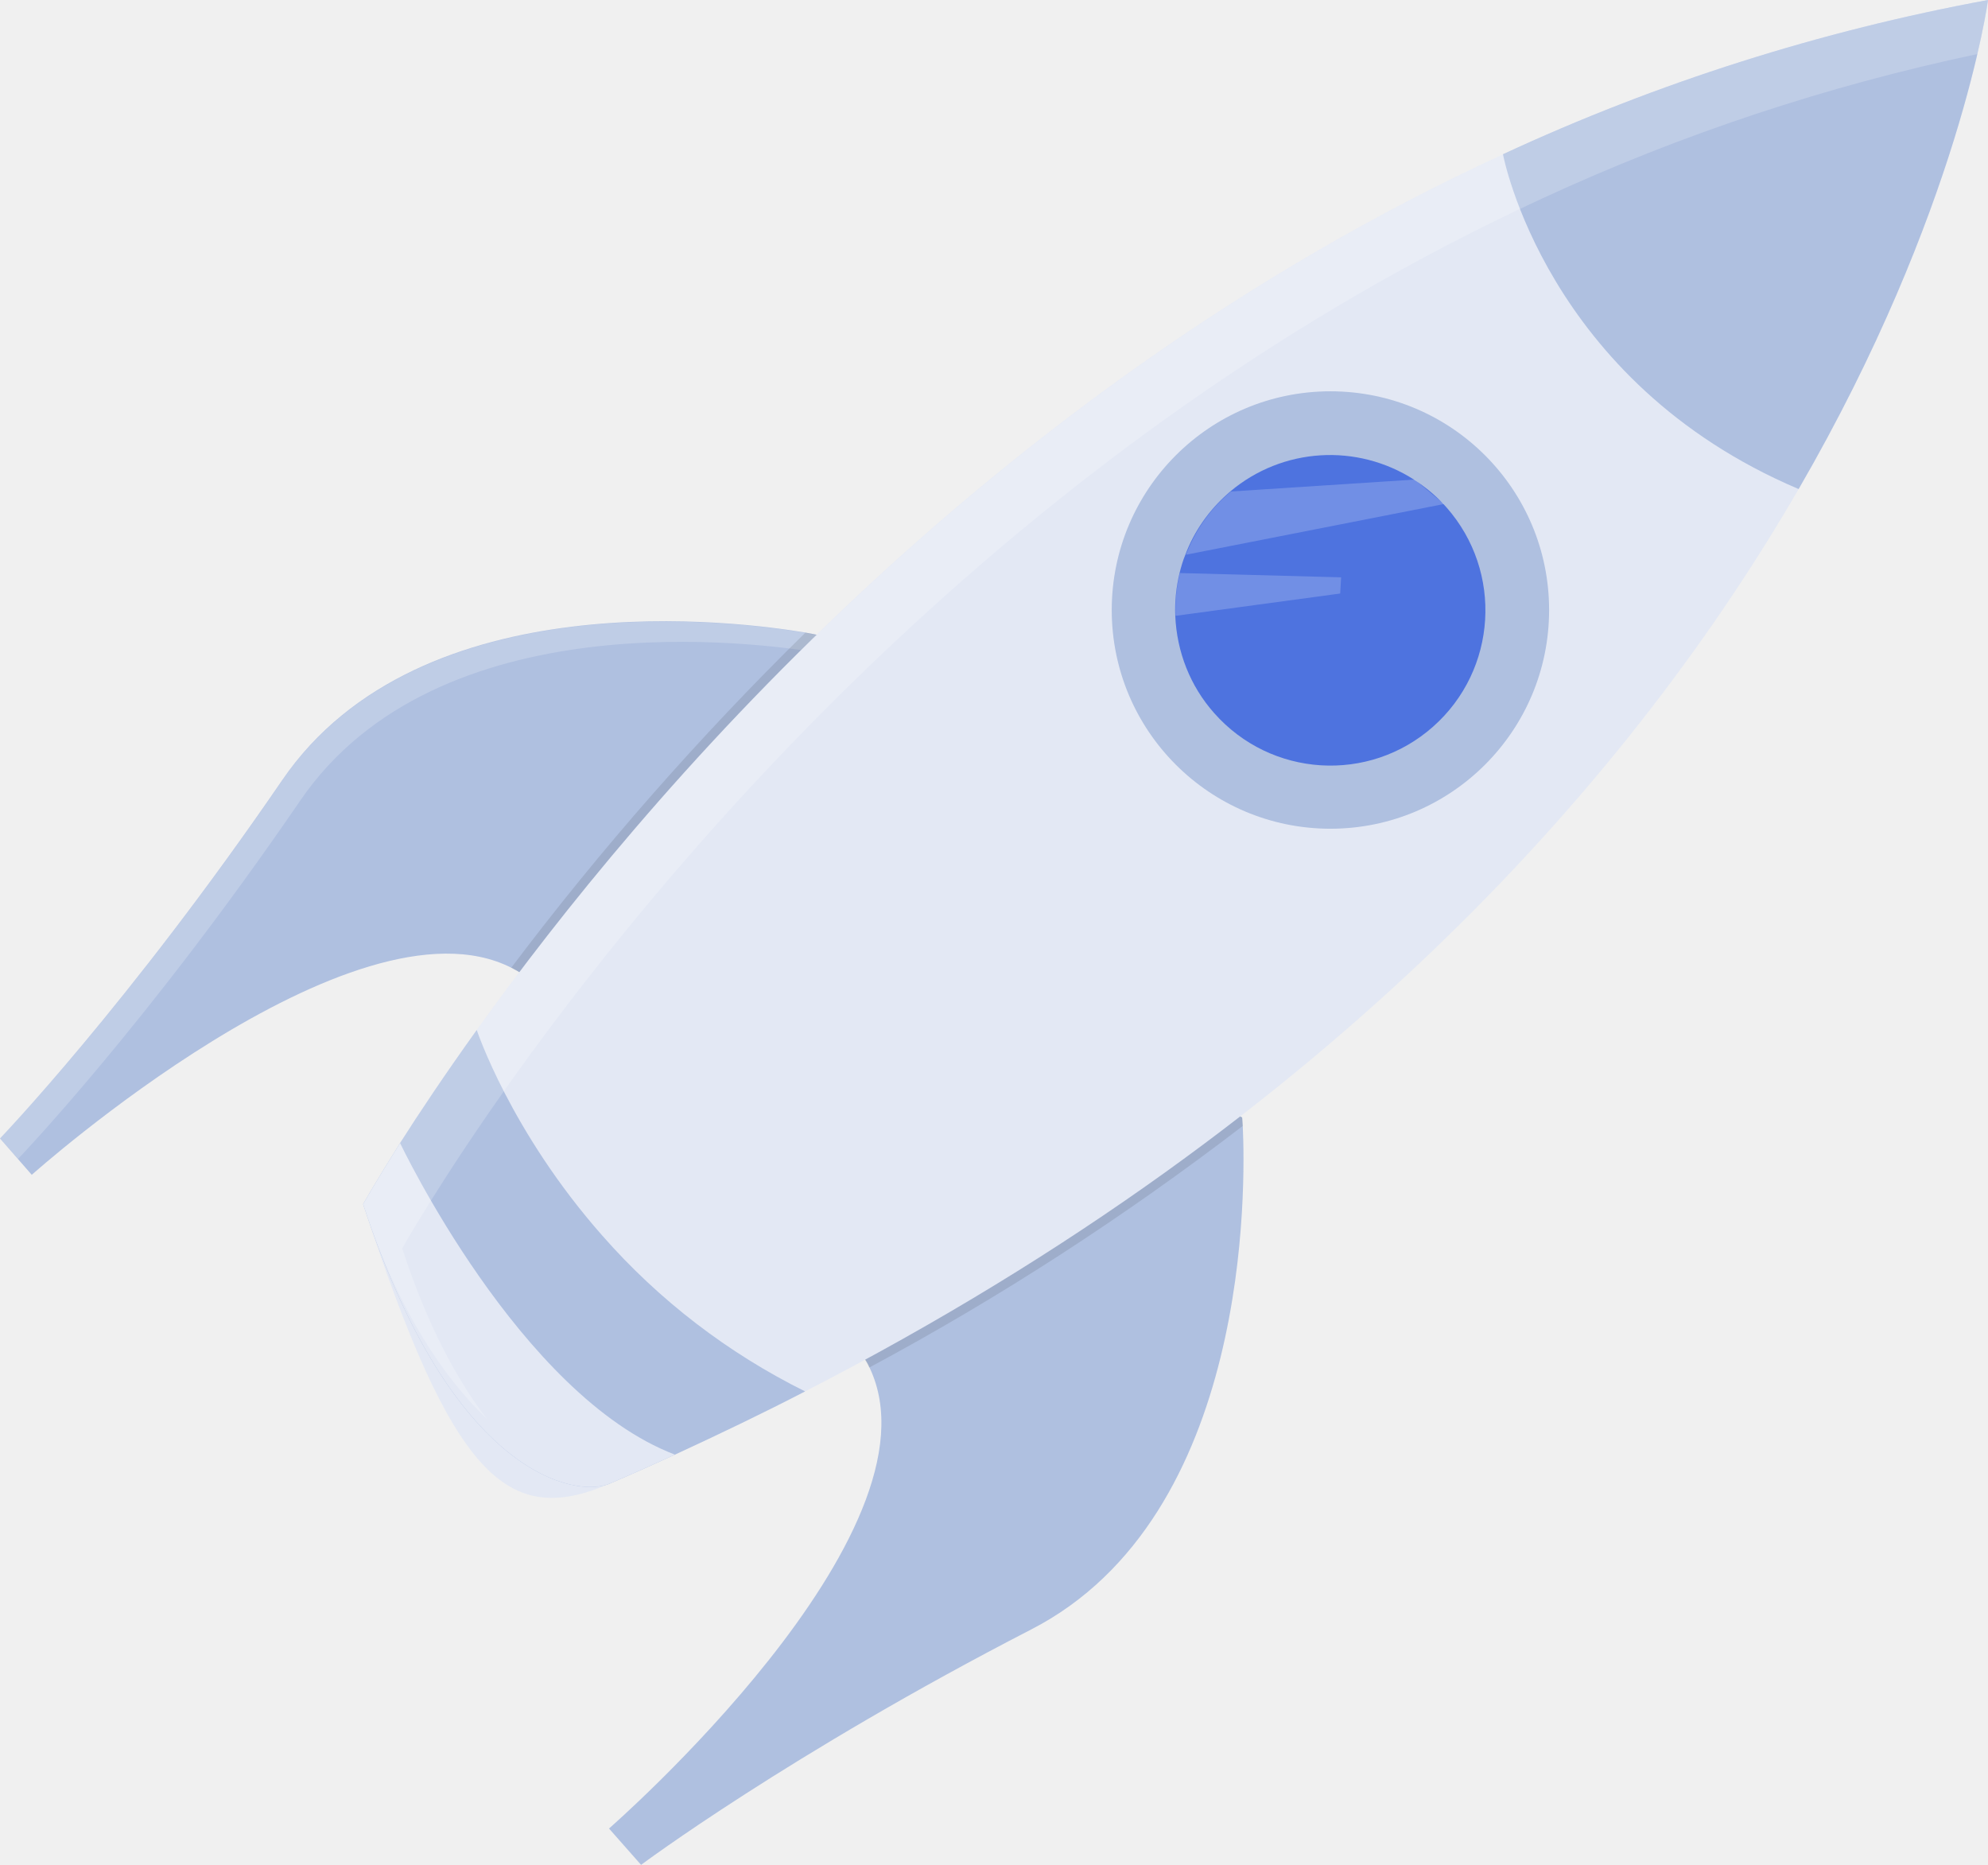
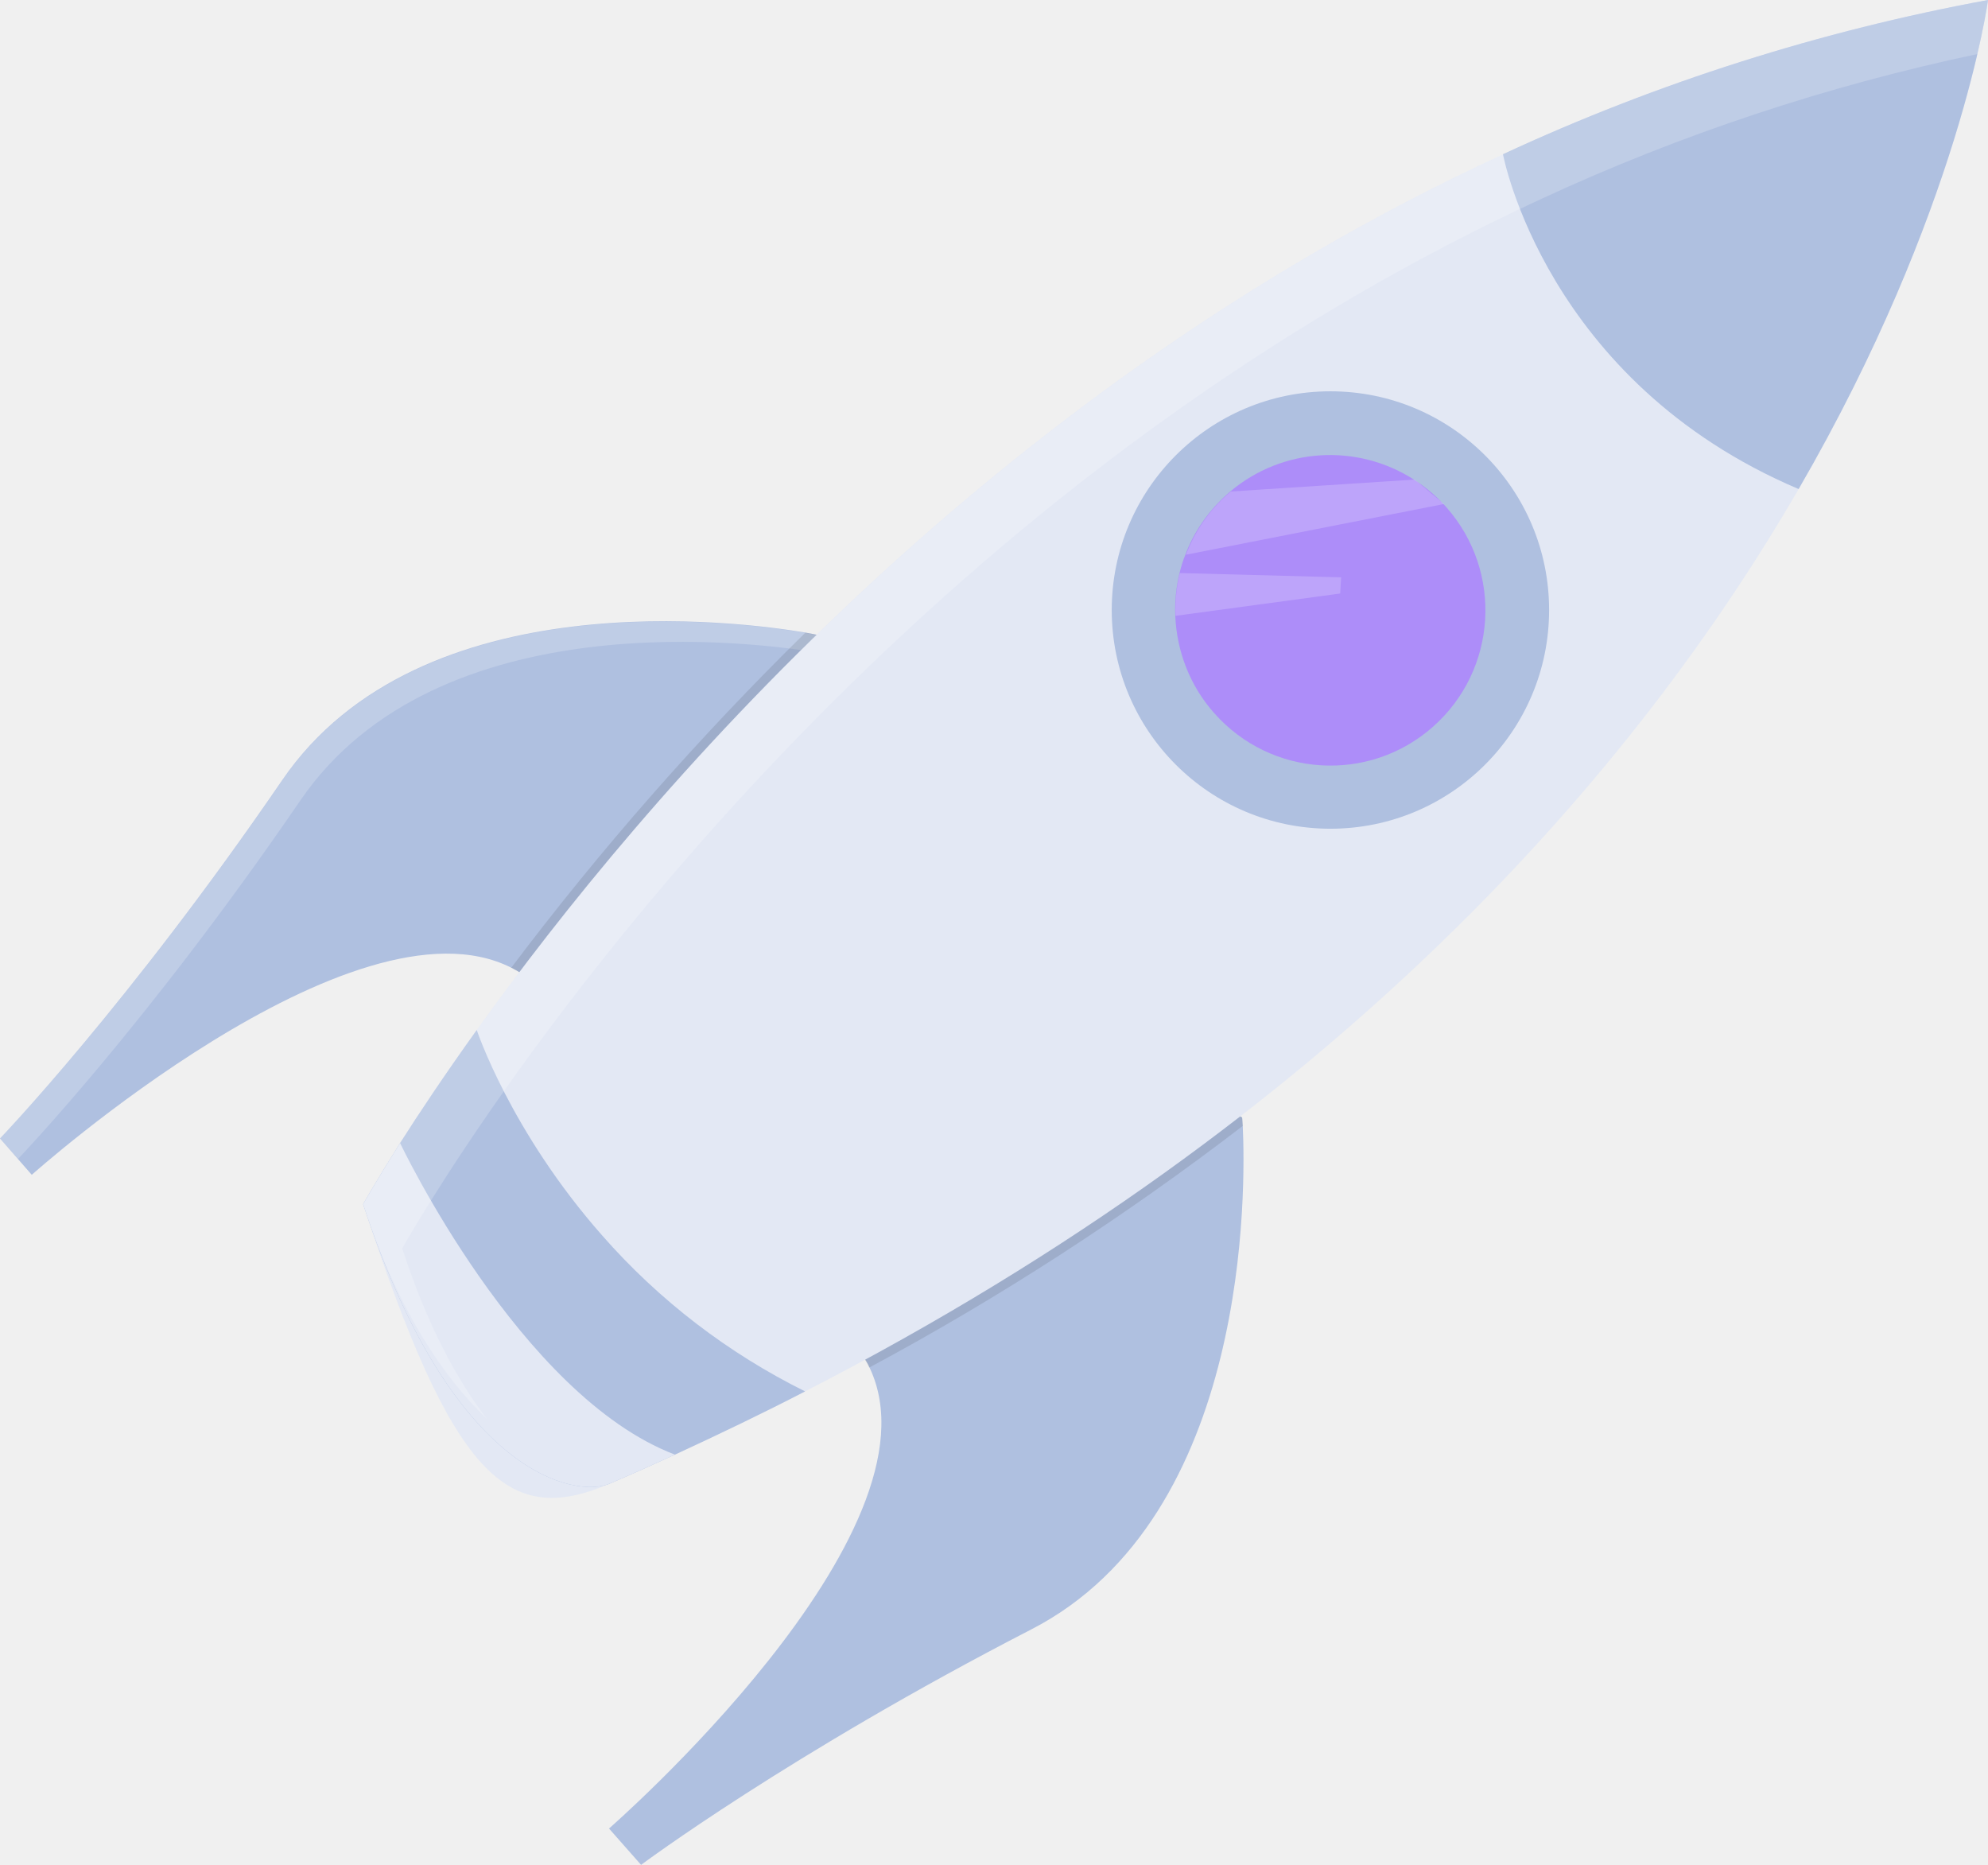
<svg xmlns="http://www.w3.org/2000/svg" version="1.1" id="b759170a-51c3-4e2f-999d-77dec9fd6d11" x="0px" y="0px" viewBox="0 0 650.9 610.5" style="enable-background:new 0 0 650.9 610.5;" xml:space="preserve">
  <style type="text/css">
	.st0{fill:#AFC0E0;}
	.st1{opacity:0.2;fill:#FFFFFF;enable-background:new    ;}
	.st2{opacity:0.1;enable-background:new    ;}
	.st3{fill:#E3E8F4;}
- 	.st4{fill:#4E73DF;}
+ 	.st4{fill:#ad8df9;}
</style>
  <path class="st0" d="M174,321c-2-1.6-4.2-3-6.6-4.2c-51.8-26.2-157,67.8-157,67.8L0,372.7c0,0,42.1-43.8,92.4-117.3  c45.2-66.1,150.7-51.8,171.4-48.3c2.3,0.4,3.6,0.7,3.6,0.7C298.7,288.3,174,321,174,321z" />
  <path class="st1" d="M269.4,213.9c-0.6-2-1.3-4-2-6c0,0-1.2-0.2-3.6-0.7c-20.7-3.5-126.2-17.8-171.4,48.3C42.1,329,0,372.7,0,372.7  l5.9,6.7c0,0,42.1-43.8,92.4-117.3C143.3,196.3,248,210.2,269.4,213.9z" />
  <path class="st0" d="M337.7,533.4c-79.2,40.8-127.8,77.1-127.8,77.1l-10.5-11.9c0,0,111.1-96.8,85.3-150.9c-0.5-1.2-1.2-2.3-1.9-3.4  c0,0,47.9-119.6,123.9-78.5c0,0,0.1,1,0.2,2.9C407.8,387.8,409.7,496.3,337.7,533.4z" />
  <path class="st2" d="M174,321c-2-1.6-4.2-3-6.6-4.2c29.3-38.9,61.5-75.5,96.3-109.7c2.3,0.4,3.6,0.7,3.6,0.7  C298.7,288.3,174,321,174,321z" />
  <path class="st2" d="M406.9,368.6c-38.6,29.6-79.4,56.1-122.3,79.1c-0.5-1.2-1.2-2.3-1.9-3.4c0,0,47.9-119.6,123.9-78.5  C406.7,365.7,406.8,366.7,406.9,368.6z" />
  <path class="st3" d="M263.6,455.5c-20.3,10.4-41.6,20.5-64,30.2c-33.6,14.6-51.5-2.2-80.7-91.5c0,0,12.5-22.5,37.2-57  c54.3-75.8,167.5-209.1,336.1-286.7C542.7,27.1,596.1,10.1,650.9,0c0,0-9.1,68.8-62,160.1S439.1,365.3,263.6,455.5z" />
  <circle class="st0" cx="435.6" cy="199.7" r="71.6" />
  <path class="st4" d="M469.2,237.9c-21,18.6-53.1,16.6-71.7-4.5c-7.8-8.8-12.2-20-12.7-31.8c-0.2-4.7,0.3-9.4,1.4-14  c0.5-2,1.1-4.1,1.9-6c2.9-7.7,7.7-14.5,13.8-19.9c0.3-0.3,0.6-0.5,0.9-0.8c17.1-14.4,41.5-15.9,60.3-3.8c3.5,2.3,6.7,4.9,9.5,7.9  l1,1.1C492.2,187.2,490.2,219.3,469.2,237.9C469.2,237.8,469.2,237.9,469.2,237.9z" />
  <path class="st0" d="M588.9,160.1c-83-35.2-96.8-109.6-96.8-109.6C542.7,27,596.1,10.1,650.9,0C650.9,0,641.8,68.8,588.9,160.1z" />
  <path class="st0" d="M263.6,455.5c-13.7,7.1-27.9,13.9-42.6,20.7c-7,3.2-14.1,6.4-21.4,9.5c-10.9,4.7-51.5-2.2-80.7-91.5  c0,0,4.1-7.3,12.1-20c6.1-9.6,14.5-22.2,25.1-37c0,0,11,33.2,41.1,67.3C215.8,425.7,238.4,443,263.6,455.5z" />
  <path class="st3" d="M221,476.2c-7,3.2-14.1,6.4-21.4,9.5c-10.9,4.7-51.5-2.2-80.7-91.5c0,0,4.1-7.3,12.1-20  C131,374.2,170.2,456.9,221,476.2z" />
  <path class="st1" d="M463.2,157l-0.1,0l-60.1,3.9c-0.3,0.3-0.6,0.5-0.9,0.8c-6.2,5.4-10.9,12.3-13.8,19.9l84.5-16.6L463.2,157z" />
  <path class="st1" d="M438.8,194.3l-53.9,7.3c-0.2-4.7,0.3-9.4,1.4-14l52.8,1.4L438.8,194.3z" />
  <path class="st1" d="M131.7,408.7c0,0,12.5-22.5,37.2-57C223.2,276,336.4,142.7,504.9,65c45.6-21.1,93.3-36.9,142.5-47.3  C650.1,6.4,650.9,0,650.9,0c-54.8,10.1-108.2,27-158.7,50.5c-168.6,77.7-281.8,211-336.1,286.7c-24.7,34.4-37.2,57-37.2,57  c11.5,35.3,26.6,57,40.5,70.3C149.4,451.4,139.7,433.3,131.7,408.7z" />
</svg>
